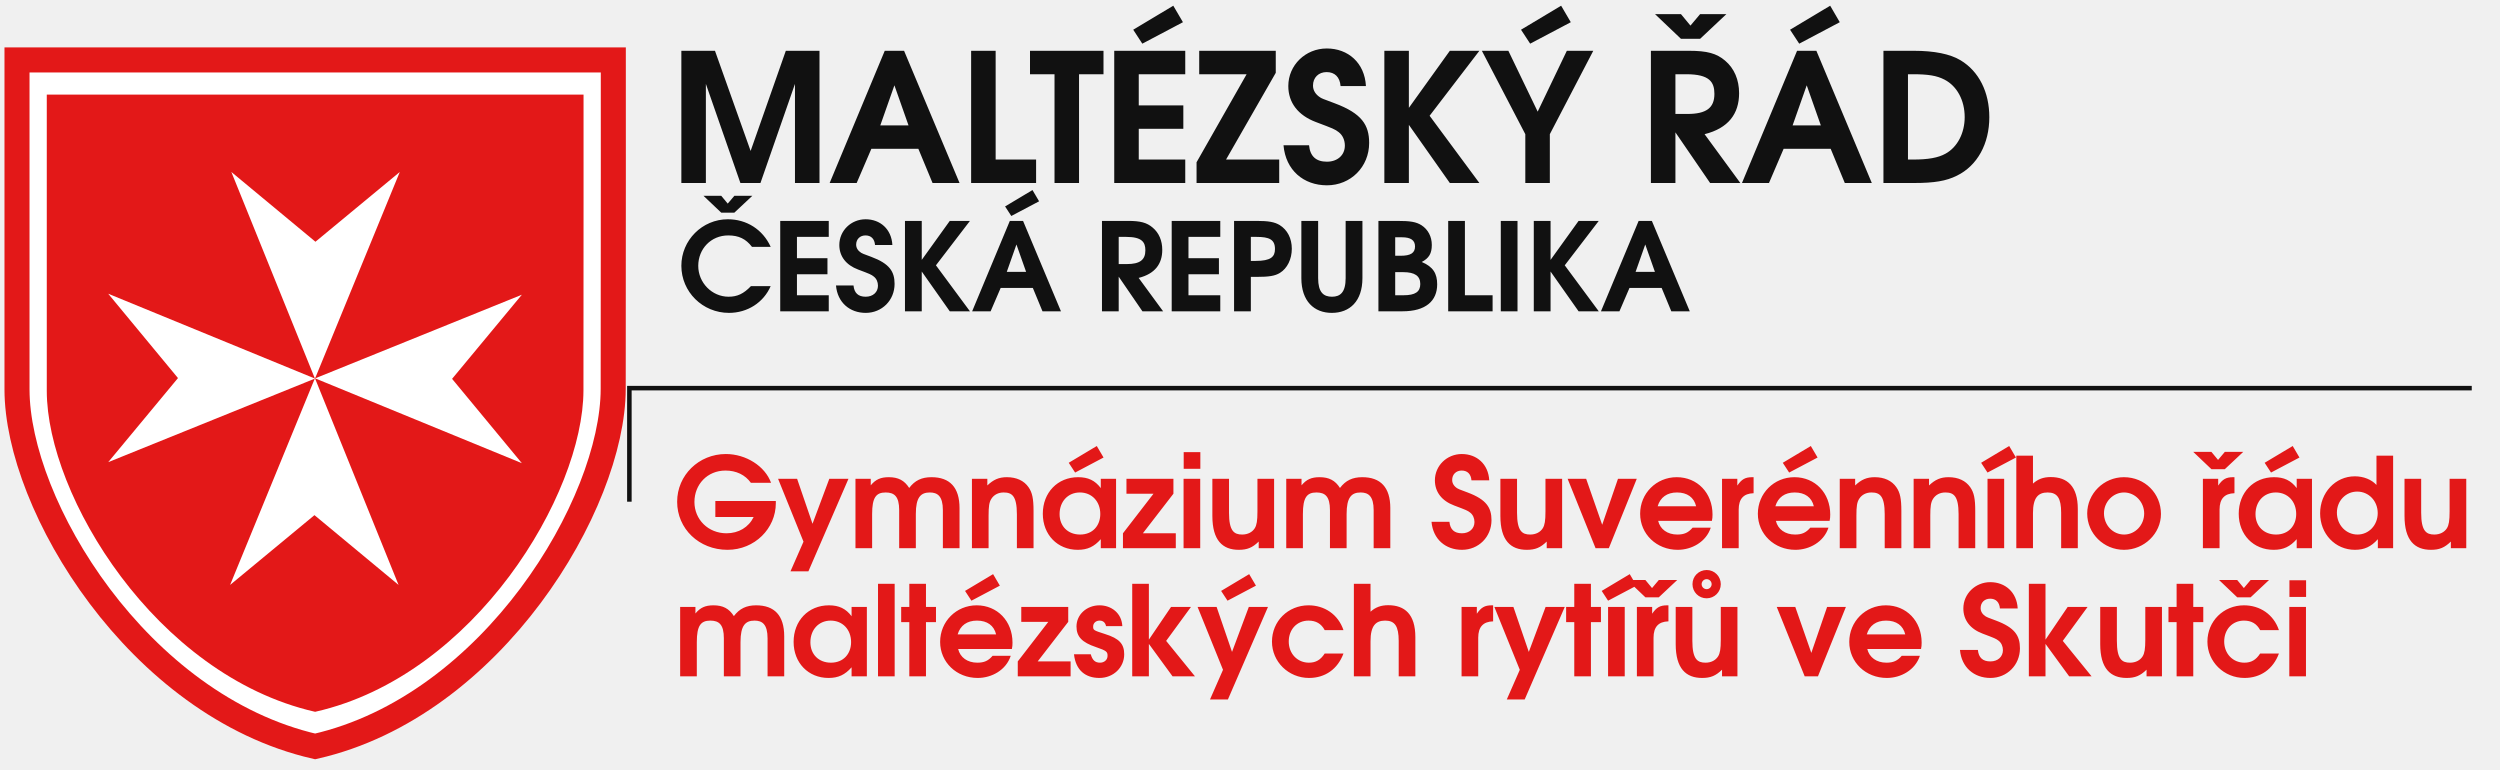
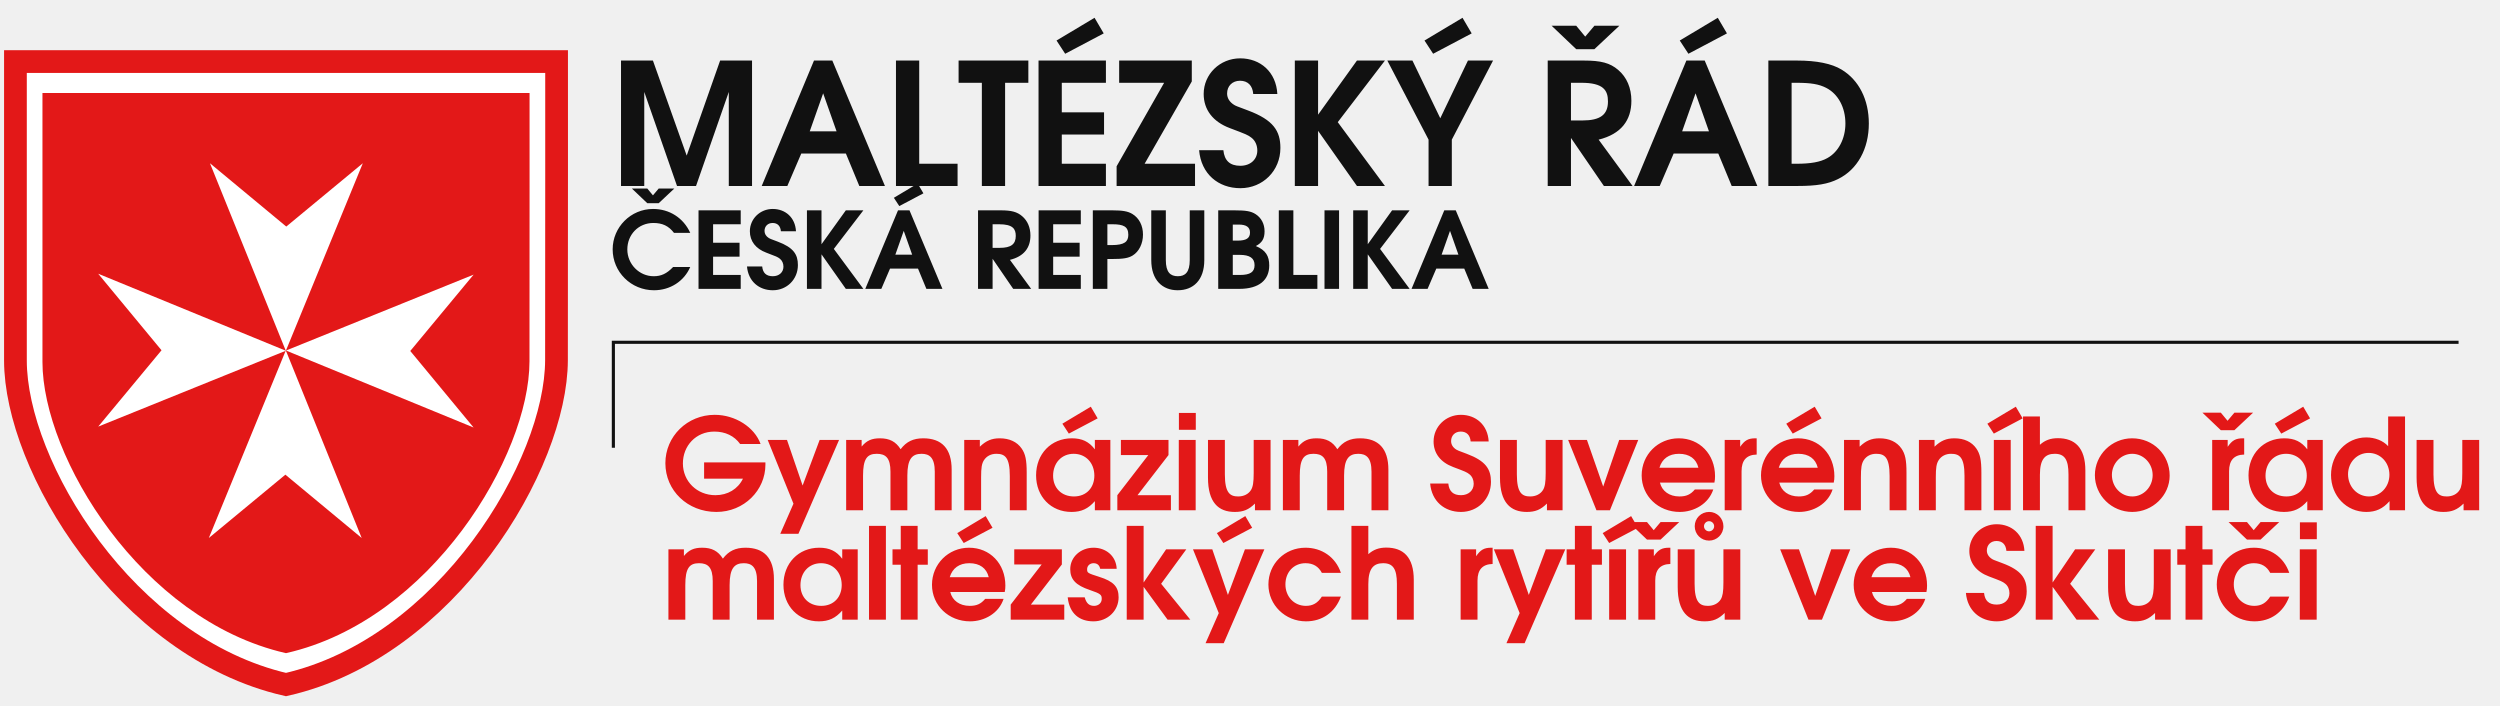
- <svg xmlns="http://www.w3.org/2000/svg" viewBox="-1 -8.2 442.5 136.2" width="442.5" height="136.2">
+ <svg xmlns="http://www.w3.org/2000/svg" viewBox="-1 -9.6 487.6 137.6" width="487.6" height="137.6">
  <g transform="translate(-113.9 -228.2)">
    <path fill-rule="nonzero" fill="#ffffff" d="M 168.676 352.117 C 200.066 344.965 221.41 309.176 221.438 288.828 C 221.473 264.148 221.457 230.609 221.457 230.609 L 115.91 230.609 C 115.91 230.609 115.902 263.938 115.91 288.914 C 115.914 309.434 137.352 344.914 168.676 352.117 " />
    <path fill="none" stroke-width="4.439" stroke-linejoin="miter" stroke="#e31818" d="M 0.001 -0.001 C 31.43 7.16 52.799 42.992 52.827 63.365 C 52.862 88.074 52.846 121.654 52.846 121.654 L -52.829 121.654 C -52.829 121.654 -52.837 88.285 -52.829 63.279 C -52.825 42.734 -31.361 7.21 0.001 -0.001 Z M 0.001 -0.001 " transform="matrix(0.998785, 0, 0, -0.998785, 168.6748, 352.1157)" />
    <path fill-rule="nonzero" fill="#e31818" d="M 168.676 345.535 C 196.668 339.16 215.699 307.246 215.727 289.102 C 215.754 267.094 215.742 237.188 215.742 237.188 L 121.625 237.188 C 121.625 237.188 121.621 266.91 121.625 289.184 C 121.633 307.477 140.746 339.113 168.676 345.535 " />
    <path fill="none" stroke-width="0.89" stroke-linejoin="miter" stroke="#e31818" d="M -0.001 0.002 C 28.025 6.384 47.08 38.337 47.107 56.504 C 47.134 78.538 47.123 108.481 47.123 108.481 L -47.109 108.481 C -47.109 108.481 -47.113 78.722 -47.109 56.422 C -47.101 38.106 -27.965 6.431 -0.001 0.002 Z M -0.001 0.002 " transform="matrix(0.998785, 0, 0, -0.998785, 168.6768, 345.5367)" />
    <path fill-rule="nonzero" fill="#ffffff" d="M 168.645 286.941 L 153.629 323.531 L 168.559 311.18 L 183.445 323.531 L 168.645 286.941 " />
    <path fill-rule="nonzero" fill="#ffffff" d="M 168.648 287.027 L 183.664 250.438 L 168.734 262.789 L 153.848 250.438 L 168.648 287.027 " />
    <path fill-rule="nonzero" fill="#ffffff" d="M 168.68 286.969 L 205.27 301.984 L 192.918 287.055 L 205.27 272.164 L 168.68 286.969 " />
    <path fill-rule="nonzero" fill="#ffffff" d="M 168.645 287.008 L 132.051 271.988 L 144.402 286.918 L 132.051 301.805 L 168.645 287.008 " />
  </g>
-   <path fill="#111111" d="M119.6 24.19H123.94V6.65L130.05 24.19H133.6L139.71 6.65V24.19H144.05V0.79H138.09L131.86 18.52L125.55 0.79H119.6ZM145.85 24.19H150.63L153.23 18.14H161.55L164.06 24.19H168.84L159.02 0.79H155.6ZM154.81 14 157.31 6.9 159.81 14ZM170.89 24.19H182.39V20.04H175.23V0.79H170.89ZM181.31 4.94H185.65V24.19H189.99V4.94H194.32V0.79H181.31ZM196.22 24.19H208.79V20.04H200.56V14.6H208.45V10.45H200.56V4.94H208.79V0.79H196.22ZM199.58 -2.94 201.19 -0.47 208.38 -4.27 206.67 -7.19ZM210.79 24.19H225.42V20.04H216.01L224.81 4.69V0.79H211.26V4.94H219.65L210.79 20.52ZM226.18 17.51C226.56 21.94 229.75 24.6 233.87 24.6C238.08 24.6 241.34 21.34 241.34 17.1C241.34 13.93 240.04 11.88 235.29 10.1C233.08 9.28 233.02 9.25 232.7 9.06C231.84 8.52 231.4 7.79 231.4 6.94C231.4 5.54 232.38 4.56 233.81 4.56C235.26 4.56 236.15 5.45 236.28 7.03H240.77C240.55 2.92 237.61 0.38 233.84 0.38C230.07 0.38 227.03 3.33 227.03 7.03C227.03 9.98 228.77 12.22 231.91 13.4C235.01 14.57 235.26 14.66 235.96 15.2C236.66 15.74 237.04 16.62 237.04 17.57C237.04 19.25 235.74 20.42 233.87 20.42C231.94 20.42 230.89 19.47 230.7 17.51ZM244.03 24.19H248.37V13.9L255.62 24.19H260.85L252.04 12.29L260.85 0.79H255.62L248.37 10.89V0.79H244.03ZM261.29 0.79 268.98 15.55V24.19H273.32V15.55L281.01 0.79H276.33L271.17 11.56L265.98 0.79ZM268.22 -2.94 269.84 -0.47 277.03 -4.27 275.32 -7.19ZM291.21 24.19H295.55V15.23L301.69 24.19H307.04L300.71 15.55C304.92 14.5 306.82 11.94 306.82 8.3C306.82 5.92 305.96 3.9 304.35 2.54C302.83 1.24 301.15 0.79 297.95 0.79H291.21ZM291.94 -5.7 296.53 -1.33H299.92L304.57 -5.7H299.92L298.21 -3.67L296.53 -5.7ZM295.55 11.97V4.94H297.48C301.6 4.94 302.45 6.33 302.45 8.42C302.45 10.89 301.03 11.97 297.67 11.97ZM307.33 24.19H312.11L314.7 18.14H323.03L325.53 24.19H330.31L320.5 0.79H317.08ZM315.84 -2.94 317.46 -0.47 324.64 -4.27 322.94 -7.19ZM316.29 14 318.79 6.9 321.29 14ZM332.37 24.19H337.82C341.36 24.19 343.48 23.84 345.38 22.89C348.99 21.12 351.11 17.26 351.11 12.54C351.11 8.11 349.28 4.43 346.02 2.47C344.18 1.36 341.39 0.79 337.72 0.79H332.37ZM336.71 20.04V4.94H337.56C340.32 4.94 341.81 5.19 343.17 5.89C345.38 7.03 346.75 9.53 346.75 12.54C346.75 15.36 345.45 17.86 343.36 19C342.06 19.73 340.25 20.04 337.66 20.04Z M119.6 38.84C119.6 43.45 123.35 47.18 128.03 47.18C131.29 47.18 134.15 45.36 135.41 42.44H131.92C130.62 43.8 129.5 44.32 127.96 44.32C125.02 44.32 122.59 41.85 122.59 38.86C122.59 35.85 124.84 33.47 127.9 33.47C129.76 33.47 131.01 34.08 132.1 35.49H135.41C134 32.39 131.12 30.61 127.83 30.61C123.3 30.61 119.6 34.32 119.6 38.84ZM123.52 26.46 126.66 29.44H128.98L132.16 26.46H128.98L127.81 27.84L126.66 26.46ZM137.1 46.9H145.69V44.06H140.06V40.34H145.46V37.5H140.06V33.73H145.69V30.9H137.1ZM146.97 42.33C147.23 45.36 149.42 47.18 152.23 47.18C155.11 47.18 157.34 44.95 157.34 42.05C157.34 39.88 156.46 38.47 153.21 37.26C151.69 36.7 151.65 36.68 151.43 36.55C150.85 36.18 150.54 35.68 150.54 35.1C150.54 34.14 151.22 33.47 152.19 33.47C153.19 33.47 153.79 34.08 153.88 35.16H156.95C156.8 32.35 154.79 30.61 152.21 30.61C149.64 30.61 147.56 32.63 147.56 35.16C147.56 37.17 148.75 38.71 150.89 39.51C153.01 40.31 153.19 40.38 153.66 40.75C154.14 41.12 154.4 41.72 154.4 42.37C154.4 43.52 153.51 44.32 152.23 44.32C150.91 44.32 150.2 43.67 150.07 42.33ZM159.18 46.9H162.15V39.86L167.11 46.9H170.68L164.66 38.76L170.68 30.9H167.11L162.15 37.8V30.9H159.18ZM171.07 46.9H174.34L176.12 42.76H181.81L183.52 46.9H186.79L180.08 30.9H177.74ZM176.9 28.34 178 30.03 182.92 27.43 181.75 25.44ZM177.2 39.92 178.91 35.07 180.62 39.92ZM194.05 46.9H197.01V40.77L201.21 46.9H204.87L200.54 40.99C203.42 40.27 204.72 38.52 204.72 36.03C204.72 34.4 204.14 33.02 203.03 32.09C201.99 31.2 200.85 30.9 198.66 30.9H194.05ZM197.01 38.54V33.73H198.33C201.15 33.73 201.73 34.68 201.73 36.11C201.73 37.8 200.76 38.54 198.46 38.54ZM206.39 46.9H214.99V44.06H209.36V40.34H214.75V37.5H209.36V33.73H214.99V30.9H206.39ZM217.43 46.9H220.4V40.81H221.35C223.63 40.81 224.67 40.64 225.55 40.1C226.85 39.3 227.65 37.67 227.65 35.83C227.65 33.99 226.87 32.48 225.49 31.63C224.58 31.09 223.52 30.9 221.4 30.9H217.43ZM220.4 37.98V33.73H221.4C223.67 33.73 224.67 34.19 224.67 35.88C224.67 37.26 223.93 37.98 221.27 37.98ZM229.34 41.03C229.34 45.1 231.59 47.18 234.73 47.18C237.9 47.18 240.15 45.12 240.15 41.03V30.9H237.18V41.03C237.18 43.54 236.23 44.32 234.76 44.32C233.24 44.32 232.31 43.52 232.31 41.03V30.9H229.34ZM242.98 46.9H247.25C251.36 46.9 253.38 45.06 253.38 42.13C253.38 40.23 252.68 39.02 250.65 38.17C251.93 37.5 252.43 36.66 252.43 35.16C252.43 33.67 251.75 32.41 250.61 31.67C249.65 31.07 248.66 30.9 246.28 30.9H242.98ZM245.95 44.06V39.97H247.36C249.42 39.97 250.39 40.64 250.39 42.07C250.39 43.45 249.5 44.06 247.42 44.06ZM245.95 37.07V33.8H247.16C248.7 33.8 249.46 34.32 249.46 35.42C249.46 36.57 248.7 37.07 246.9 37.07ZM255.33 46.9H263.19V44.06H258.29V30.9H255.33ZM264.64 46.9H267.6V30.9H264.64ZM270.48 46.9H273.45V39.86L278.41 46.9H281.98L275.96 38.76L281.98 30.9H278.41L273.45 37.8V30.9H270.48ZM282.37 46.9H285.64L287.42 42.76H293.11L294.82 46.9H298.09L291.38 30.9H289.04ZM288.5 39.92 290.21 35.07 291.92 39.92Z" />
-   <path fill="none" stroke="#111111" stroke-width="0.8" d="M110.4 80.6V60.5H436.5" />
-   <path fill="#e31818" d="M118.855 80.607C118.855 85.394 122.734 89.118 127.765 89.118C132.597 89.118 136.321 85.328 136.321 80.873V80.474H125.615V83.311H132.398C131.511 85.128 129.738 86.192 127.588 86.192C124.374 86.192 121.914 83.776 121.914 80.651C121.914 77.57 124.175 75.088 127.411 75.088C129.317 75.088 130.891 75.841 131.91 77.26H135.479C134.415 74.312 131.046 72.162 127.477 72.162C122.69 72.162 118.855 75.908 118.855 80.607Z M136.72 76.551 141.22 87.677 138.914 92.931H142.084L149.177 76.551H145.786L142.815 84.508L140.089 76.551Z M150.418 88.83H153.366V82.779C153.366 79.875 154.053 78.967 155.76 78.967C157.311 78.967 158.154 79.676 158.154 82.092V88.83H161.102V82.779C161.102 79.853 161.944 78.967 163.584 78.967C164.958 78.967 165.889 79.631 165.889 82.092V88.83H168.837V81.737C168.837 78.058 167.108 76.262 163.872 76.262C162.143 76.262 160.924 76.839 159.927 78.169C159.085 76.839 157.998 76.262 156.314 76.262C154.873 76.262 153.987 76.661 153.122 77.703V76.551H150.418Z M171.032 88.83H173.98V83.045C173.98 81.405 174.09 80.695 174.467 80.097C174.933 79.366 175.708 78.967 176.639 78.967C178.102 78.967 178.989 79.543 178.989 82.823V88.83H181.937V82.247C181.937 80.053 181.715 78.989 181.05 78.036C180.252 76.883 178.922 76.262 177.216 76.262C175.819 76.262 174.844 76.684 173.758 77.725V76.551H171.032Z M183.577 82.735C183.577 86.436 186.17 89.118 189.761 89.118C191.49 89.118 192.665 88.564 193.839 87.234V88.83H196.544V76.551H193.839V78.191C192.82 76.839 191.601 76.262 189.828 76.262C186.192 76.262 183.577 78.989 183.577 82.735ZM186.547 82.801C186.547 80.562 188.032 78.967 190.138 78.967C192.244 78.967 193.751 80.54 193.751 82.779C193.751 84.818 192.421 86.414 190.182 86.414C188.032 86.414 186.547 84.951 186.547 82.801ZM188.165 73.713 189.296 75.442 194.327 72.782 193.13 70.743Z M197.763 88.83H207.116V86.192H201.287L206.695 79.188V76.551H198.383V79.188H203.171L197.763 86.192Z M208.491 88.83H211.439V76.551H208.491ZM208.513 74.777H211.461V71.829H208.513Z M213.589 83.134C213.589 87.456 215.406 89.118 218.265 89.118C219.75 89.118 220.681 88.741 221.79 87.655V88.83H224.516V76.551H221.568V82.336C221.568 83.976 221.435 84.729 221.103 85.284C220.659 85.993 219.861 86.414 218.864 86.414C217.445 86.414 216.536 85.816 216.536 82.557V76.551H213.589Z M226.666 88.83H229.614V82.779C229.614 79.875 230.301 78.967 232.008 78.967C233.559 78.967 234.402 79.676 234.402 82.092V88.83H237.35V82.779C237.35 79.853 238.192 78.967 239.832 78.967C241.206 78.967 242.137 79.631 242.137 82.092V88.83H245.085V81.737C245.085 78.058 243.356 76.262 240.12 76.262C238.391 76.262 237.172 76.839 236.175 78.169C235.332 76.839 234.246 76.262 232.562 76.262C231.121 76.262 230.235 76.661 229.37 77.703V76.551H226.666Z  M252.377 84.153C252.643 87.256 254.882 89.118 257.764 89.118C260.712 89.118 262.995 86.835 262.995 83.865C262.995 81.649 262.086 80.208 258.761 78.967C257.209 78.39 257.165 78.368 256.943 78.235C256.345 77.858 256.035 77.348 256.035 76.75C256.035 75.775 256.722 75.088 257.719 75.088C258.739 75.088 259.359 75.708 259.448 76.817H262.596C262.44 73.935 260.379 72.162 257.741 72.162C255.104 72.162 252.976 74.223 252.976 76.817C252.976 78.878 254.195 80.452 256.389 81.272C258.562 82.092 258.739 82.158 259.226 82.535C259.714 82.912 259.98 83.533 259.98 84.197C259.98 85.372 259.071 86.192 257.764 86.192C256.411 86.192 255.68 85.527 255.547 84.153Z M264.568 83.134C264.568 87.456 266.386 89.118 269.245 89.118C270.73 89.118 271.661 88.741 272.769 87.655V88.83H275.496V76.551H272.548V82.336C272.548 83.976 272.415 84.729 272.082 85.284C271.639 85.993 270.841 86.414 269.844 86.414C268.425 86.414 267.516 85.816 267.516 82.557V76.551H264.568Z M276.471 76.551 281.414 88.83H283.763L288.706 76.551H285.381L282.588 84.685L279.751 76.551Z M289.304 82.735C289.304 86.325 292.208 89.118 295.954 89.118C298.436 89.118 300.985 87.722 301.806 85.195H298.592C297.838 86.082 297.107 86.414 295.888 86.414C294.136 86.414 292.851 85.483 292.496 83.998H302.005C302.094 83.577 302.116 83.311 302.116 82.868C302.116 79.055 299.434 76.262 295.777 76.262C292.164 76.262 289.304 79.122 289.304 82.735ZM292.408 81.405C292.873 79.831 294.07 78.967 295.821 78.967C297.639 78.967 298.835 79.831 299.212 81.405Z M303.8 88.83H306.748V82.003C306.748 80.097 307.613 79.144 309.386 79.1V76.262H309.164C307.901 76.262 307.28 76.617 306.505 77.747V76.551H303.8Z M310.14 82.735C310.14 86.325 313.043 89.118 316.789 89.118C319.272 89.118 321.821 87.722 322.641 85.195H319.427C318.673 86.082 317.942 86.414 316.723 86.414C314.972 86.414 313.686 85.483 313.331 83.998H322.84C322.929 83.577 322.951 83.311 322.951 82.868C322.951 79.055 320.269 76.262 316.612 76.262C312.999 76.262 310.14 79.122 310.14 82.735ZM313.243 81.405C313.708 79.831 314.905 78.967 316.656 78.967C318.474 78.967 319.671 79.831 320.047 81.405ZM314.551 73.713 315.681 75.442 320.712 72.782 319.515 70.743Z M324.636 88.83H327.584V83.045C327.584 81.405 327.694 80.695 328.071 80.097C328.537 79.366 329.312 78.967 330.243 78.967C331.706 78.967 332.593 79.543 332.593 82.823V88.83H335.541V82.247C335.541 80.053 335.319 78.989 334.654 78.036C333.856 76.883 332.526 76.262 330.82 76.262C329.423 76.262 328.448 76.684 327.362 77.725V76.551H324.636Z M337.713 88.83H340.661V83.045C340.661 81.405 340.772 80.695 341.149 80.097C341.614 79.366 342.39 78.967 343.321 78.967C344.784 78.967 345.67 79.543 345.67 82.823V88.83H348.618V82.247C348.618 80.053 348.397 78.989 347.732 78.036C346.934 76.883 345.604 76.262 343.897 76.262C342.501 76.262 341.525 76.684 340.439 77.725V76.551H337.713Z M349.66 73.713 350.79 75.442 355.822 72.782 354.625 70.743ZM350.79 88.83H353.738V76.551H350.79Z M355.888 88.83H358.836V82.602C358.836 79.897 359.745 78.967 361.43 78.967C363.159 78.967 363.824 79.986 363.824 82.557V88.83H366.771V81.892C366.771 77.858 364.91 76.24 361.962 76.24C360.698 76.24 359.723 76.595 358.836 77.393V72.45H355.888Z M368.434 82.69C368.434 86.237 371.36 89.118 374.95 89.118C378.519 89.118 381.489 86.237 381.489 82.779C381.489 79.122 378.63 76.262 374.928 76.262C371.36 76.262 368.434 79.166 368.434 82.69ZM371.404 82.646C371.404 80.629 373.022 78.967 374.95 78.967C376.923 78.967 378.519 80.651 378.519 82.69C378.519 84.752 376.923 86.414 374.973 86.414C372.978 86.414 371.404 84.752 371.404 82.646Z  M387.208 71.785 390.422 74.844H392.793L396.052 71.785H392.793L391.596 73.204L390.422 71.785ZM388.914 88.83H391.862V82.003C391.862 80.097 392.727 79.144 394.5 79.1V76.262H394.278C393.015 76.262 392.394 76.617 391.619 77.747V76.551H388.914Z M395.254 82.735C395.254 86.436 397.847 89.118 401.438 89.118C403.167 89.118 404.341 88.564 405.516 87.234V88.83H408.22V76.551H405.516V78.191C404.496 76.839 403.277 76.262 401.504 76.262C397.869 76.262 395.254 78.989 395.254 82.735ZM398.224 82.801C398.224 80.562 399.709 78.967 401.814 78.967C403.92 78.967 405.427 80.54 405.427 82.779C405.427 84.818 404.097 86.414 401.859 86.414C399.709 86.414 398.224 84.951 398.224 82.801ZM399.842 73.713 400.972 75.442 406.004 72.782 404.807 70.743Z M409.661 82.668C409.661 86.303 412.343 89.118 415.823 89.118C417.485 89.118 418.704 88.564 419.879 87.234V88.83H422.583V72.45H419.635V77.637C418.771 76.684 417.352 76.107 415.801 76.107C412.365 76.107 409.661 78.989 409.661 82.668ZM412.631 82.535C412.631 80.452 414.205 78.811 416.222 78.811C418.283 78.811 419.857 80.474 419.857 82.624C419.857 84.752 418.283 86.414 416.288 86.414C414.227 86.414 412.631 84.707 412.631 82.535Z M424.6 83.134C424.6 87.456 426.418 89.118 429.277 89.118C430.762 89.118 431.693 88.741 432.801 87.655V88.83H435.528V76.551H432.58V82.336C432.58 83.976 432.447 84.729 432.114 85.284C431.671 85.993 430.873 86.414 429.875 86.414C428.457 86.414 427.548 85.816 427.548 82.557V76.551H424.6Z M119.387 111.51H122.335V105.459C122.335 102.555 123.022 101.647 124.729 101.647C126.28 101.647 127.123 102.356 127.123 104.772V111.51H130.07V105.459C130.07 102.533 130.913 101.647 132.553 101.647C133.927 101.647 134.858 102.311 134.858 104.772V111.51H137.806V104.417C137.806 100.738 136.077 98.942 132.841 98.942C131.112 98.942 129.893 99.519 128.896 100.849C128.053 99.519 126.967 98.942 125.283 98.942C123.842 98.942 122.955 99.341 122.091 100.383V99.231H119.387Z M139.468 105.415C139.468 109.116 142.062 111.798 145.653 111.798C147.381 111.798 148.556 111.244 149.731 109.914V111.51H152.435V99.231H149.731V100.871C148.711 99.519 147.492 98.942 145.719 98.942C142.084 98.942 139.468 101.669 139.468 105.415ZM142.439 105.481C142.439 103.242 143.924 101.647 146.029 101.647C148.135 101.647 149.642 103.22 149.642 105.459C149.642 107.498 148.312 109.094 146.074 109.094C143.924 109.094 142.439 107.631 142.439 105.481Z M154.408 111.51H157.356V95.13H154.408Z M158.508 101.913H159.949V111.51H162.897V101.913H164.67V99.231H162.897V95.13H159.949V99.231H158.508Z M165.402 105.415C165.402 109.005 168.305 111.798 172.051 111.798C174.534 111.798 177.083 110.402 177.903 107.875H174.689C173.935 108.762 173.204 109.094 171.985 109.094C170.234 109.094 168.948 108.163 168.593 106.678H178.102C178.191 106.257 178.213 105.991 178.213 105.548C178.213 101.735 175.531 98.942 171.874 98.942C168.261 98.942 165.402 101.802 165.402 105.415ZM168.505 104.085C168.97 102.511 170.167 101.647 171.918 101.647C173.736 101.647 174.933 102.511 175.309 104.085ZM169.812 96.393 170.943 98.122 175.974 95.462 174.777 93.423Z M179.144 111.51H188.498V108.872H182.668L188.077 101.868V99.231H179.765V101.868H184.552L179.144 108.872Z M189.096 107.609C189.406 110.468 191.157 111.798 193.596 111.798C196.056 111.798 197.984 109.958 197.984 107.609C197.984 105.791 197.142 104.816 194.571 104.018C192.554 103.375 192.487 103.331 192.487 102.688C192.487 102.09 192.975 101.647 193.618 101.647C194.238 101.647 194.637 101.979 194.77 102.622H197.652C197.541 100.317 195.701 98.942 193.618 98.942C191.335 98.942 189.539 100.583 189.539 102.688C189.539 104.484 190.515 105.503 192.953 106.323C194.926 106.988 195.036 107.188 195.036 107.897C195.036 108.584 194.46 109.094 193.706 109.094C192.842 109.094 192.354 108.651 192.066 107.609Z M199.403 111.51H202.351V105.769L206.54 111.51H210.508L205.41 105.237L209.798 99.231H206.274L202.351 105.016V95.13H199.403Z M210.973 99.231 215.473 110.357 213.167 115.611H216.337L223.43 99.231H220.039L217.068 107.188L214.342 99.231ZM215.14 96.393 216.271 98.122 221.302 95.462 220.105 93.423Z M224.139 105.37C224.139 108.939 227.065 111.798 230.7 111.798C233.559 111.798 235.776 110.224 236.795 107.476H233.471C232.739 108.606 231.897 109.094 230.678 109.094C228.639 109.094 227.109 107.498 227.109 105.348C227.109 103.198 228.572 101.647 230.611 101.647C231.941 101.647 232.872 102.201 233.471 103.331H236.795C235.842 100.516 233.404 98.942 230.611 98.942C226.976 98.942 224.139 101.757 224.139 105.37Z M238.635 111.51H241.583V105.282C241.583 102.577 242.492 101.647 244.176 101.647C245.905 101.647 246.57 102.666 246.57 105.237V111.51H249.518V104.572C249.518 100.538 247.656 98.92 244.708 98.92C243.445 98.92 242.47 99.275 241.583 100.073V95.13H238.635Z  M257.697 111.51H260.645V104.683C260.645 102.777 261.509 101.824 263.283 101.78V98.942H263.061C261.798 98.942 261.177 99.297 260.401 100.427V99.231H257.697Z M263.504 99.231 268.004 110.357 265.699 115.611H268.868L275.961 99.231H272.57L269.6 107.188L266.873 99.231Z M276.205 101.913H277.646V111.51H280.594V101.913H282.367V99.231H280.594V95.13H277.646V99.231H276.205Z M282.5 96.393 283.63 98.122 288.662 95.462 287.465 93.423ZM283.63 111.51H286.578V99.231H283.63Z M287.021 94.465 290.235 97.524H292.607L295.865 94.465H292.607L291.41 95.884L290.235 94.465ZM288.728 111.51H291.676V104.683C291.676 102.777 292.541 101.824 294.314 101.78V98.942H294.092C292.829 98.942 292.208 99.297 291.432 100.427V99.231H288.728Z M295.599 105.814C295.599 110.136 297.417 111.798 300.276 111.798C301.761 111.798 302.692 111.421 303.8 110.335V111.51H306.527V99.231H303.579V105.016C303.579 106.656 303.446 107.409 303.113 107.964C302.67 108.673 301.872 109.094 300.875 109.094C299.456 109.094 298.547 108.496 298.547 105.237V99.231H295.599ZM298.569 95.196C298.569 96.593 299.678 97.701 301.074 97.701C302.448 97.701 303.579 96.593 303.579 95.196C303.579 93.822 302.471 92.692 301.096 92.692C299.678 92.692 298.569 93.8 298.569 95.196ZM300.188 95.196C300.188 94.709 300.587 94.31 301.074 94.31C301.562 94.31 301.961 94.709 301.961 95.196C301.961 95.684 301.562 96.083 301.074 96.083C300.587 96.083 300.188 95.684 300.188 95.196Z  M313.487 99.231 318.429 111.51H320.779L325.722 99.231H322.397L319.604 107.365L316.767 99.231Z M326.32 105.415C326.32 109.005 329.224 111.798 332.97 111.798C335.452 111.798 338.001 110.402 338.821 107.875H335.607C334.854 108.762 334.122 109.094 332.903 109.094C331.152 109.094 329.867 108.163 329.512 106.678H339.021C339.109 106.257 339.132 105.991 339.132 105.548C339.132 101.735 336.45 98.942 332.792 98.942C329.179 98.942 326.32 101.802 326.32 105.415ZM329.423 104.085C329.889 102.511 331.086 101.647 332.837 101.647C334.654 101.647 335.851 102.511 336.228 104.085Z  M345.914 106.833C346.18 109.936 348.419 111.798 351.3 111.798C354.248 111.798 356.531 109.515 356.531 106.545C356.531 104.329 355.622 102.888 352.298 101.647C350.746 101.07 350.702 101.048 350.48 100.915C349.882 100.538 349.571 100.028 349.571 99.43C349.571 98.455 350.258 97.768 351.256 97.768C352.275 97.768 352.896 98.388 352.985 99.497H356.132C355.977 96.615 353.916 94.842 351.278 94.842C348.64 94.842 346.513 96.903 346.513 99.497C346.513 101.558 347.732 103.132 349.926 103.952C352.098 104.772 352.275 104.838 352.763 105.215C353.251 105.592 353.517 106.213 353.517 106.877C353.517 108.052 352.608 108.872 351.3 108.872C349.948 108.872 349.217 108.207 349.084 106.833Z M358.105 111.51H361.053V105.769L365.242 111.51H369.21L364.112 105.237L368.5 99.231H364.976L361.053 105.016V95.13H358.105Z M370.739 105.814C370.739 110.136 372.557 111.798 375.416 111.798C376.901 111.798 377.832 111.421 378.94 110.335V111.51H381.666V99.231H378.718V105.016C378.718 106.656 378.585 107.409 378.253 107.964C377.81 108.673 377.012 109.094 376.014 109.094C374.596 109.094 373.687 108.496 373.687 105.237V99.231H370.739Z M382.819 101.913H384.26V111.51H387.208V101.913H388.981V99.231H387.208V95.13H384.26V99.231H382.819Z M389.712 105.37C389.712 108.939 392.638 111.798 396.273 111.798C399.132 111.798 401.349 110.224 402.369 107.476H399.044C398.312 108.606 397.47 109.094 396.251 109.094C394.212 109.094 392.682 107.498 392.682 105.348C392.682 103.198 394.145 101.647 396.185 101.647C397.514 101.647 398.445 102.201 399.044 103.331H402.369C401.415 100.516 398.977 98.942 396.185 98.942C392.549 98.942 389.712 101.757 389.712 105.37ZM391.774 94.465 394.988 97.524H397.359L400.618 94.465H397.359L396.162 95.884L394.988 94.465Z M404.208 111.51H407.156V99.231H404.208ZM404.23 97.457H407.178V94.509H404.23Z" />
+   <path fill="#111111" d="M120.122 26.673H124.657V8.334L131.046 26.673H134.754L141.143 8.334V26.673H145.678V2.21H139.454L132.933 20.748L126.345 2.21H120.122Z M147.565 26.673H152.563L155.278 20.351H163.984L166.599 26.673H171.598L161.336 2.21H157.76ZM156.933 16.014 159.548 8.599 162.163 16.014Z M173.749 26.673H185.766V22.337H178.284V2.21H173.749Z M185.964 6.547H190.5V26.673H195.035V6.547H199.57V2.21H185.964Z M201.556 26.673H214.698V22.337H206.091V16.643H214.334V12.307H206.091V6.547H214.698V2.21H201.556ZM205.065 -1.696 206.753 0.886 214.268 -3.086 212.48 -6.132Z M216.783 26.673H232.077V22.337H222.246L231.448 6.282V2.21H217.28V6.547H226.052L216.783 22.833Z M232.872 19.689C233.269 24.323 236.612 27.104 240.916 27.104C245.319 27.104 248.728 23.694 248.728 19.258C248.728 15.948 247.371 13.796 242.405 11.942C240.088 11.082 240.022 11.049 239.691 10.85C238.797 10.287 238.334 9.526 238.334 8.632C238.334 7.176 239.36 6.149 240.85 6.149C242.372 6.149 243.299 7.076 243.432 8.731H248.132C247.901 4.428 244.822 1.78 240.883 1.78C236.943 1.78 233.765 4.858 233.765 8.731C233.765 11.81 235.586 14.16 238.863 15.385C242.107 16.61 242.372 16.709 243.101 17.272C243.829 17.835 244.226 18.762 244.226 19.755C244.226 21.509 242.869 22.734 240.916 22.734C238.896 22.734 237.804 21.741 237.605 19.689Z M251.542 26.673H256.077V15.915L263.658 26.673H269.12L259.917 14.227L269.12 2.21H263.658L256.077 12.77V2.21H251.542Z M269.583 2.21 277.627 17.636V26.673H282.162V17.636L290.207 2.21H285.307L279.911 13.465L274.482 2.21ZM276.833 -1.696 278.521 0.886 286.036 -3.086 284.248 -6.132Z  M300.866 26.673H305.401V17.305L311.823 26.673H317.417L310.797 17.636C315.199 16.544 317.186 13.862 317.186 10.056C317.186 7.573 316.292 5.454 314.604 4.031C313.015 2.674 311.26 2.21 307.917 2.21H300.866ZM301.627 -4.576 306.427 -0.008H309.969L314.835 -4.576H309.969L308.182 -2.457L306.427 -4.576ZM305.401 13.896V6.547H307.42C311.724 6.547 312.617 8.003 312.617 10.188C312.617 12.77 311.128 13.896 307.619 13.896Z M317.715 26.673H322.714L325.428 20.351H334.135L336.75 26.673H341.748L331.486 2.21H327.911ZM326.62 -1.696 328.308 0.886 335.823 -3.086 334.035 -6.132ZM327.084 16.014 329.699 8.599 332.314 16.014Z M343.9 26.673H349.594C353.301 26.673 355.519 26.309 357.505 25.316C361.279 23.462 363.497 19.424 363.497 14.491C363.497 9.857 361.577 6.017 358.168 3.965C356.248 2.806 353.334 2.21 349.494 2.21H343.9ZM348.435 22.337V6.547H349.329C352.209 6.547 353.765 6.811 355.188 7.54C357.505 8.731 358.929 11.347 358.929 14.491C358.929 17.438 357.572 20.053 355.387 21.244C354.03 22.006 352.143 22.337 349.428 22.337Z M118.493 39.031C118.493 43.446 122.079 47.011 126.556 47.011C129.686 47.011 132.422 45.27 133.624 42.472H130.287C129.043 43.778 127.966 44.275 126.494 44.275C123.675 44.275 121.353 41.912 121.353 39.052C121.353 36.171 123.509 33.89 126.432 33.89C128.214 33.89 129.417 34.471 130.453 35.818H133.624C132.277 32.854 129.52 31.154 126.37 31.154C122.037 31.154 118.493 34.699 118.493 39.031ZM122.245 27.175 125.25 30.035H127.468L130.515 27.175H127.468L126.349 28.501L125.25 27.175Z M135.241 46.742H143.47V44.027H138.081V40.461H143.242V37.746H138.081V34.139H143.47V31.424H135.241Z M144.693 42.368C144.942 45.27 147.036 47.011 149.73 47.011C152.487 47.011 154.622 44.876 154.622 42.099C154.622 40.026 153.772 38.679 150.663 37.518C149.212 36.979 149.171 36.958 148.963 36.834C148.404 36.481 148.113 36.005 148.113 35.445C148.113 34.533 148.756 33.89 149.689 33.89C150.642 33.89 151.223 34.471 151.306 35.507H154.249C154.104 32.813 152.176 31.154 149.709 31.154C147.243 31.154 145.253 33.082 145.253 35.507C145.253 37.435 146.393 38.907 148.445 39.674C150.476 40.441 150.642 40.503 151.098 40.855C151.554 41.208 151.803 41.788 151.803 42.41C151.803 43.508 150.953 44.275 149.73 44.275C148.466 44.275 147.782 43.653 147.657 42.368Z M156.384 46.742H159.224V40.005L163.971 46.742H167.391L161.628 38.948L167.391 31.424H163.971L159.224 38.036V31.424H156.384Z M167.764 46.742H170.894L172.593 42.783H178.045L179.682 46.742H182.812L176.387 31.424H174.148ZM173.34 28.978 174.397 30.595 179.102 28.107 177.983 26.2ZM173.63 40.067 175.267 35.424 176.905 40.067Z  M189.756 46.742H192.596V40.876L196.617 46.742H200.12L195.975 41.083C198.732 40.399 199.975 38.72 199.975 36.336C199.975 34.782 199.416 33.455 198.359 32.564C197.364 31.714 196.265 31.424 194.171 31.424H189.756ZM192.596 38.741V34.139H193.861C196.555 34.139 197.115 35.051 197.115 36.419C197.115 38.036 196.182 38.741 193.985 38.741Z M201.571 46.742H209.801V44.027H204.411V40.461H209.573V37.746H204.411V34.139H209.801V31.424H201.571Z M212.143 46.742H214.983V40.917H215.895C218.071 40.917 219.066 40.751 219.916 40.233C221.16 39.466 221.927 37.912 221.927 36.15C221.927 34.388 221.18 32.937 219.854 32.129C218.983 31.61 217.967 31.424 215.936 31.424H212.143ZM214.983 38.202V34.139H215.936C218.113 34.139 219.066 34.574 219.066 36.191C219.066 37.518 218.361 38.202 215.812 38.202Z M223.543 41.125C223.543 45.021 225.699 47.011 228.705 47.011C231.731 47.011 233.887 45.042 233.887 41.125V31.424H231.047V41.125C231.047 43.529 230.135 44.275 228.725 44.275C227.274 44.275 226.383 43.508 226.383 41.125V31.424H223.543Z M236.602 46.742H240.686C244.624 46.742 246.552 44.98 246.552 42.182C246.552 40.358 245.888 39.197 243.94 38.388C245.163 37.746 245.64 36.937 245.64 35.507C245.64 34.077 244.997 32.875 243.898 32.17C242.986 31.59 242.033 31.424 239.753 31.424H236.602ZM239.442 44.027V40.109H240.789C242.758 40.109 243.691 40.751 243.691 42.12C243.691 43.446 242.841 44.027 240.851 44.027ZM239.442 37.331V34.201H240.603C242.074 34.201 242.8 34.699 242.8 35.756C242.8 36.855 242.074 37.331 240.354 37.331Z M248.417 46.742H255.942V44.027H251.257V31.424H248.417Z M257.33 46.742H260.17V31.424H257.33Z M262.927 46.742H265.767V40.005L270.513 46.742H273.934L268.171 38.948L273.934 31.424H270.513L265.767 38.036V31.424H262.927Z M274.307 46.742H277.437L279.136 42.783H284.588L286.225 46.742H289.355L282.93 31.424H280.691ZM280.173 40.067 281.81 35.424 283.448 40.067Z" />
+   <path fill="none" stroke="#111111" stroke-width="0.61" d="M118.63 77.73V57.16H478.52" />
+   <path fill="#e31818" d="M128.775 80.741C128.775 86.089 133.108 90.249 138.729 90.249C144.127 90.249 148.287 86.015 148.287 81.038V80.592H136.327V83.762H143.904C142.914 85.792 140.933 86.981 138.531 86.981C134.941 86.981 132.192 84.282 132.192 80.791C132.192 77.349 134.718 74.575 138.333 74.575C140.462 74.575 142.22 75.417 143.359 77.002H147.346C146.158 73.709 142.394 71.307 138.407 71.307C133.059 71.307 128.775 75.492 128.775 80.741Z M148.733 76.21 153.759 88.64 151.184 94.508H154.725L162.649 76.21H158.86L155.542 85.099L152.496 76.21Z M164.035 89.927H167.328V83.168C167.328 79.924 168.096 78.909 170.003 78.909C171.736 78.909 172.677 79.701 172.677 82.4V89.927H175.97V83.168C175.97 79.899 176.911 78.909 178.743 78.909C180.279 78.909 181.319 79.651 181.319 82.4V89.927H184.612V82.004C184.612 77.893 182.68 75.888 179.065 75.888C177.134 75.888 175.772 76.532 174.658 78.017C173.717 76.532 172.503 75.888 170.622 75.888C169.012 75.888 168.022 76.333 167.056 77.497V76.21H164.035Z M187.063 89.927H190.356V83.465C190.356 81.632 190.48 80.84 190.901 80.171C191.421 79.354 192.288 78.909 193.328 78.909C194.962 78.909 195.952 79.552 195.952 83.217V89.927H199.246V82.573C199.246 80.122 198.998 78.933 198.255 77.869C197.364 76.581 195.878 75.888 193.972 75.888C192.412 75.888 191.322 76.358 190.109 77.522V76.21H187.063Z M201.078 83.118C201.078 87.253 203.975 90.249 207.986 90.249C209.918 90.249 211.23 89.63 212.542 88.145V89.927H215.563V76.21H212.542V78.042C211.403 76.532 210.042 75.888 208.061 75.888C204 75.888 201.078 78.933 201.078 83.118ZM204.396 83.192C204.396 80.691 206.055 78.909 208.407 78.909C210.76 78.909 212.443 80.667 212.443 83.168C212.443 85.446 210.958 87.228 208.457 87.228C206.055 87.228 204.396 85.594 204.396 83.192ZM206.204 73.04 207.466 74.972 213.087 72 211.75 69.722Z M216.925 89.927H227.374V86.981H220.862L226.904 79.156V76.21H217.619V79.156H222.967L216.925 86.981Z M228.91 89.927H232.203V76.21H228.91ZM228.934 74.229H232.228V70.936H228.934Z M234.605 83.564C234.605 88.392 236.635 90.249 239.829 90.249C241.488 90.249 242.528 89.828 243.766 88.615V89.927H246.812V76.21H243.519V82.672C243.519 84.505 243.37 85.347 242.999 85.966C242.504 86.758 241.612 87.228 240.498 87.228C238.913 87.228 237.898 86.56 237.898 82.92V76.21H234.605Z M249.214 89.927H252.507V83.168C252.507 79.924 253.275 78.909 255.181 78.909C256.915 78.909 257.856 79.701 257.856 82.4V89.927H261.149V83.168C261.149 79.899 262.09 78.909 263.922 78.909C265.457 78.909 266.497 79.651 266.497 82.4V89.927H269.791V82.004C269.791 77.893 267.859 75.888 264.244 75.888C262.313 75.888 260.951 76.532 259.836 78.017C258.896 76.532 257.682 75.888 255.8 75.888C254.191 75.888 253.2 76.333 252.235 77.497V76.21H249.214Z  M277.937 84.703C278.234 88.169 280.735 90.249 283.954 90.249C287.247 90.249 289.798 87.699 289.798 84.381C289.798 81.905 288.782 80.295 285.068 78.909C283.335 78.265 283.285 78.24 283.038 78.092C282.369 77.671 282.023 77.101 282.023 76.433C282.023 75.343 282.79 74.575 283.904 74.575C285.043 74.575 285.737 75.269 285.836 76.507H289.352C289.179 73.288 286.876 71.307 283.929 71.307C280.983 71.307 278.606 73.61 278.606 76.507C278.606 78.81 279.967 80.568 282.419 81.484C284.845 82.4 285.043 82.474 285.588 82.895C286.133 83.316 286.43 84.009 286.43 84.752C286.43 86.065 285.415 86.981 283.954 86.981C282.444 86.981 281.626 86.238 281.478 84.703Z M291.556 83.564C291.556 88.392 293.586 90.249 296.78 90.249C298.439 90.249 299.479 89.828 300.717 88.615V89.927H303.763V76.21H300.47V82.672C300.47 84.505 300.321 85.347 299.95 85.966C299.455 86.758 298.563 87.228 297.449 87.228C295.864 87.228 294.849 86.56 294.849 82.92V76.21H291.556Z M304.852 76.21 310.374 89.927H312.999L318.521 76.21H314.806L311.687 85.297L308.517 76.21Z M319.189 83.118C319.189 87.129 322.433 90.249 326.618 90.249C329.391 90.249 332.238 88.689 333.155 85.867H329.564C328.722 86.857 327.905 87.228 326.543 87.228C324.587 87.228 323.151 86.188 322.755 84.529H333.377C333.476 84.059 333.501 83.762 333.501 83.267C333.501 79.008 330.505 75.888 326.42 75.888C322.383 75.888 319.189 79.082 319.189 83.118ZM322.656 81.632C323.176 79.874 324.513 78.909 326.469 78.909C328.499 78.909 329.837 79.874 330.258 81.632Z M335.383 89.927H338.676V82.301C338.676 80.171 339.642 79.107 341.623 79.057V75.888H341.375C339.964 75.888 339.271 76.284 338.404 77.547V76.21H335.383Z M342.465 83.118C342.465 87.129 345.709 90.249 349.893 90.249C352.666 90.249 355.514 88.689 356.43 85.867H352.84C351.998 86.857 351.181 87.228 349.819 87.228C347.863 87.228 346.427 86.188 346.03 84.529H356.653C356.752 84.059 356.777 83.762 356.777 83.267C356.777 79.008 353.781 75.888 349.695 75.888C345.659 75.888 342.465 79.082 342.465 83.118ZM345.931 81.632C346.451 79.874 347.789 78.909 349.745 78.909C351.775 78.909 353.112 79.874 353.533 81.632ZM347.392 73.04 348.655 74.972 354.276 72 352.939 69.722Z M358.659 89.927H361.952V83.465C361.952 81.632 362.076 80.84 362.497 80.171C363.017 79.354 363.883 78.909 364.923 78.909C366.558 78.909 367.548 79.552 367.548 83.217V89.927H370.841V82.573C370.841 80.122 370.594 78.933 369.851 77.869C368.959 76.581 367.474 75.888 365.567 75.888C364.007 75.888 362.918 76.358 361.704 77.522V76.21H358.659Z M373.268 89.927H376.561V83.465C376.561 81.632 376.685 80.84 377.106 80.171C377.626 79.354 378.492 78.909 379.532 78.909C381.167 78.909 382.157 79.552 382.157 83.217V89.927H385.45V82.573C385.45 80.122 385.203 78.933 384.46 77.869C383.569 76.581 382.083 75.888 380.176 75.888C378.616 75.888 377.527 76.358 376.313 77.522V76.21H373.268Z M386.614 73.04 387.877 74.972 393.498 72 392.161 69.722ZM387.877 89.927H391.17V76.21H387.877Z M393.572 89.927H396.865V82.97C396.865 79.949 397.881 78.909 399.762 78.909C401.694 78.909 402.437 80.048 402.437 82.92V89.927H405.73V82.177C405.73 77.671 403.65 75.863 400.357 75.863C398.945 75.863 397.856 76.259 396.865 77.151V71.629H393.572Z M407.587 83.069C407.587 87.03 410.855 90.249 414.867 90.249C418.853 90.249 422.171 87.03 422.171 83.168C422.171 79.082 418.977 75.888 414.842 75.888C410.855 75.888 407.587 79.132 407.587 83.069ZM410.905 83.019C410.905 80.766 412.713 78.909 414.867 78.909C417.071 78.909 418.853 80.791 418.853 83.069C418.853 85.371 417.071 87.228 414.892 87.228C412.663 87.228 410.905 85.371 410.905 83.019Z  M428.56 70.886 432.15 74.303H434.8L438.44 70.886H434.8L433.462 72.471L432.15 70.886ZM430.466 89.927H433.76V82.301C433.76 80.171 434.725 79.107 436.706 79.057V75.888H436.459C435.047 75.888 434.354 76.284 433.487 77.547V76.21H430.466Z M437.548 83.118C437.548 87.253 440.445 90.249 444.456 90.249C446.388 90.249 447.7 89.63 449.013 88.145V89.927H452.033V76.21H449.013V78.042C447.874 76.532 446.512 75.888 444.531 75.888C440.47 75.888 437.548 78.933 437.548 83.118ZM440.866 83.192C440.866 80.691 442.525 78.909 444.877 78.909C447.23 78.909 448.914 80.667 448.914 83.168C448.914 85.446 447.428 87.228 444.927 87.228C442.525 87.228 440.866 85.594 440.866 83.192ZM442.674 73.04 443.937 74.972 449.557 72 448.22 69.722Z M453.643 83.044C453.643 87.105 456.639 90.249 460.527 90.249C462.384 90.249 463.746 89.63 465.058 88.145V89.927H468.079V71.629H464.785V77.423C463.82 76.358 462.235 75.714 460.502 75.714C456.664 75.714 453.643 78.933 453.643 83.044ZM456.961 82.895C456.961 80.568 458.719 78.735 460.972 78.735C463.275 78.735 465.033 80.592 465.033 82.994C465.033 85.371 463.275 87.228 461.047 87.228C458.744 87.228 456.961 85.322 456.961 82.895Z M470.332 83.564C470.332 88.392 472.362 90.249 475.557 90.249C477.216 90.249 478.256 89.828 479.494 88.615V89.927H482.539V76.21H479.246V82.672C479.246 84.505 479.098 85.347 478.726 85.966C478.231 86.758 477.339 87.228 476.225 87.228C474.64 87.228 473.625 86.56 473.625 82.92V76.21H470.332Z M129.369 111.266H132.663V104.506C132.663 101.263 133.43 100.247 135.337 100.247C137.07 100.247 138.011 101.04 138.011 103.739V111.266H141.304V104.506C141.304 101.238 142.245 100.247 144.078 100.247C145.613 100.247 146.653 100.99 146.653 103.739V111.266H149.946V103.343C149.946 99.232 148.015 97.226 144.399 97.226C142.468 97.226 141.106 97.87 139.992 99.356C139.051 97.87 137.838 97.226 135.956 97.226C134.346 97.226 133.356 97.672 132.39 98.836V97.548H129.369Z M151.803 104.457C151.803 108.592 154.7 111.588 158.711 111.588C160.643 111.588 161.955 110.969 163.268 109.483V111.266H166.288V97.548H163.268V99.381C162.129 97.87 160.767 97.226 158.786 97.226C154.725 97.226 151.803 100.272 151.803 104.457ZM155.121 104.531C155.121 102.03 156.78 100.247 159.132 100.247C161.485 100.247 163.168 102.005 163.168 104.506C163.168 106.784 161.683 108.567 159.182 108.567C156.78 108.567 155.121 106.933 155.121 104.531Z M168.492 111.266H171.785V92.968H168.492Z M173.073 100.545H174.682V111.266H177.976V100.545H179.957V97.548H177.976V92.968H174.682V97.548H173.073Z M180.774 104.457C180.774 108.468 184.017 111.588 188.202 111.588C190.975 111.588 193.823 110.028 194.739 107.205H191.149C190.307 108.196 189.49 108.567 188.128 108.567C186.172 108.567 184.736 107.527 184.339 105.868H194.962C195.061 105.398 195.086 105.101 195.086 104.605C195.086 100.346 192.09 97.226 188.004 97.226C183.968 97.226 180.774 100.421 180.774 104.457ZM184.24 102.971C184.76 101.213 186.097 100.247 188.054 100.247C190.084 100.247 191.421 101.213 191.842 102.971ZM185.701 94.379 186.964 96.31 192.585 93.339 191.248 91.061Z M196.126 111.266H206.575V108.32H200.063L206.105 100.495V97.548H196.819V100.495H202.167L196.126 108.32Z M207.244 106.908C207.59 110.102 209.546 111.588 212.27 111.588C215.019 111.588 217.173 109.533 217.173 106.908C217.173 104.878 216.232 103.788 213.36 102.897C211.106 102.179 211.032 102.129 211.032 101.411C211.032 100.743 211.577 100.247 212.295 100.247C212.988 100.247 213.434 100.619 213.582 101.337H216.801C216.678 98.762 214.622 97.226 212.295 97.226C209.744 97.226 207.739 99.059 207.739 101.411C207.739 103.417 208.828 104.556 211.552 105.472C213.756 106.215 213.88 106.438 213.88 107.23C213.88 107.998 213.236 108.567 212.394 108.567C211.428 108.567 210.883 108.072 210.562 106.908Z M218.758 111.266H222.051V104.853L226.731 111.266H231.163L225.468 104.259L230.371 97.548H226.434L222.051 104.011V92.968H218.758Z M231.683 97.548 236.709 109.979 234.134 115.847H237.675L245.599 97.548H241.81L238.492 106.438L235.447 97.548ZM236.338 94.379 237.601 96.31 243.222 93.339 241.885 91.061Z M246.391 104.407C246.391 108.394 249.66 111.588 253.72 111.588C256.915 111.588 259.391 109.83 260.53 106.76H256.816C255.998 108.022 255.058 108.567 253.696 108.567C251.418 108.567 249.709 106.784 249.709 104.382C249.709 101.981 251.343 100.247 253.621 100.247C255.107 100.247 256.147 100.866 256.816 102.129H260.53C259.465 98.985 256.741 97.226 253.621 97.226C249.561 97.226 246.391 100.371 246.391 104.407Z M262.585 111.266H265.878V104.308C265.878 101.287 266.893 100.247 268.775 100.247C270.707 100.247 271.45 101.386 271.45 104.259V111.266H274.743V103.516C274.743 99.009 272.663 97.202 269.37 97.202C267.958 97.202 266.869 97.598 265.878 98.489V92.968H262.585Z  M283.88 111.266H287.173V103.64C287.173 101.51 288.139 100.445 290.12 100.396V97.226H289.872C288.461 97.226 287.767 97.623 286.901 98.885V97.548H283.88Z M290.367 97.548 295.394 109.979 292.818 115.847H296.359L304.283 97.548H300.494L297.176 106.438L294.131 97.548Z M304.555 100.545H306.165V111.266H309.458V100.545H311.439V97.548H309.458V92.968H306.165V97.548H304.555Z M311.588 94.379 312.85 96.31 318.471 93.339 317.134 91.061ZM312.85 111.266H316.144V97.548H312.85Z M316.639 92.225 320.229 95.642H322.879L326.519 92.225H322.879L321.542 93.809L320.229 92.225ZM318.545 111.266H321.839V103.64C321.839 101.51 322.804 100.445 324.785 100.396V97.226H324.538C323.126 97.226 322.433 97.623 321.566 98.885V97.548H318.545Z M326.221 104.902C326.221 109.731 328.252 111.588 331.446 111.588C333.105 111.588 334.145 111.167 335.383 109.954V111.266H338.429V97.548H335.135V104.011C335.135 105.843 334.987 106.685 334.616 107.304C334.12 108.097 333.229 108.567 332.115 108.567C330.53 108.567 329.515 107.899 329.515 104.259V97.548H326.221ZM329.539 93.042C329.539 94.602 330.778 95.84 332.337 95.84C333.873 95.84 335.135 94.602 335.135 93.042C335.135 91.507 333.897 90.244 332.362 90.244C330.778 90.244 329.539 91.482 329.539 93.042ZM331.347 93.042C331.347 92.497 331.793 92.051 332.337 92.051C332.882 92.051 333.328 92.497 333.328 93.042C333.328 93.587 332.882 94.032 332.337 94.032C331.793 94.032 331.347 93.587 331.347 93.042Z  M346.204 97.548 351.726 111.266H354.35L359.872 97.548H356.158L353.038 106.636L349.868 97.548Z M360.541 104.457C360.541 108.468 363.784 111.588 367.969 111.588C370.742 111.588 373.59 110.028 374.506 107.205H370.916C370.074 108.196 369.257 108.567 367.895 108.567C365.939 108.567 364.502 107.527 364.106 105.868H374.729C374.828 105.398 374.853 105.101 374.853 104.605C374.853 100.346 371.856 97.226 367.771 97.226C363.735 97.226 360.541 100.421 360.541 104.457ZM364.007 102.971C364.527 101.213 365.864 100.247 367.82 100.247C369.851 100.247 371.188 101.213 371.609 102.971Z  M382.43 106.042C382.727 109.508 385.228 111.588 388.447 111.588C391.74 111.588 394.29 109.038 394.29 105.72C394.29 103.243 393.275 101.634 389.561 100.247C387.827 99.604 387.778 99.579 387.53 99.43C386.862 99.009 386.515 98.44 386.515 97.771C386.515 96.682 387.283 95.914 388.397 95.914C389.536 95.914 390.229 96.607 390.328 97.846H393.844C393.671 94.627 391.368 92.646 388.422 92.646C385.475 92.646 383.098 94.948 383.098 97.846C383.098 100.148 384.46 101.906 386.911 102.823C389.338 103.739 389.536 103.813 390.081 104.234C390.625 104.655 390.923 105.348 390.923 106.091C390.923 107.403 389.907 108.32 388.447 108.32C386.936 108.32 386.119 107.577 385.97 106.042Z M396.048 111.266H399.341V104.853L404.021 111.266H408.454L402.759 104.259L407.661 97.548H403.724L399.341 104.011V92.968H396.048Z M410.162 104.902C410.162 109.731 412.193 111.588 415.387 111.588C417.046 111.588 418.086 111.167 419.324 109.954V111.266H422.369V97.548H419.076V104.011C419.076 105.843 418.928 106.685 418.556 107.304C418.061 108.097 417.17 108.567 416.055 108.567C414.471 108.567 413.455 107.899 413.455 104.259V97.548H410.162Z M423.657 100.545H425.267V111.266H428.56V100.545H430.541V97.548H428.56V92.968H425.267V97.548H423.657Z M431.358 104.407C431.358 108.394 434.626 111.588 438.687 111.588C441.881 111.588 444.357 109.83 445.496 106.76H441.782C440.965 108.022 440.024 108.567 438.662 108.567C436.384 108.567 434.676 106.784 434.676 104.382C434.676 101.981 436.31 100.247 438.588 100.247C440.074 100.247 441.114 100.866 441.782 102.129H445.496C444.432 98.985 441.708 97.226 438.588 97.226C434.527 97.226 431.358 100.371 431.358 104.407ZM433.661 92.225 437.251 95.642H439.9L443.54 92.225H439.9L438.563 93.809L437.251 92.225Z M447.552 111.266H450.845V97.548H447.552ZM447.576 95.567H450.87V92.274H447.576Z" />
</svg>
